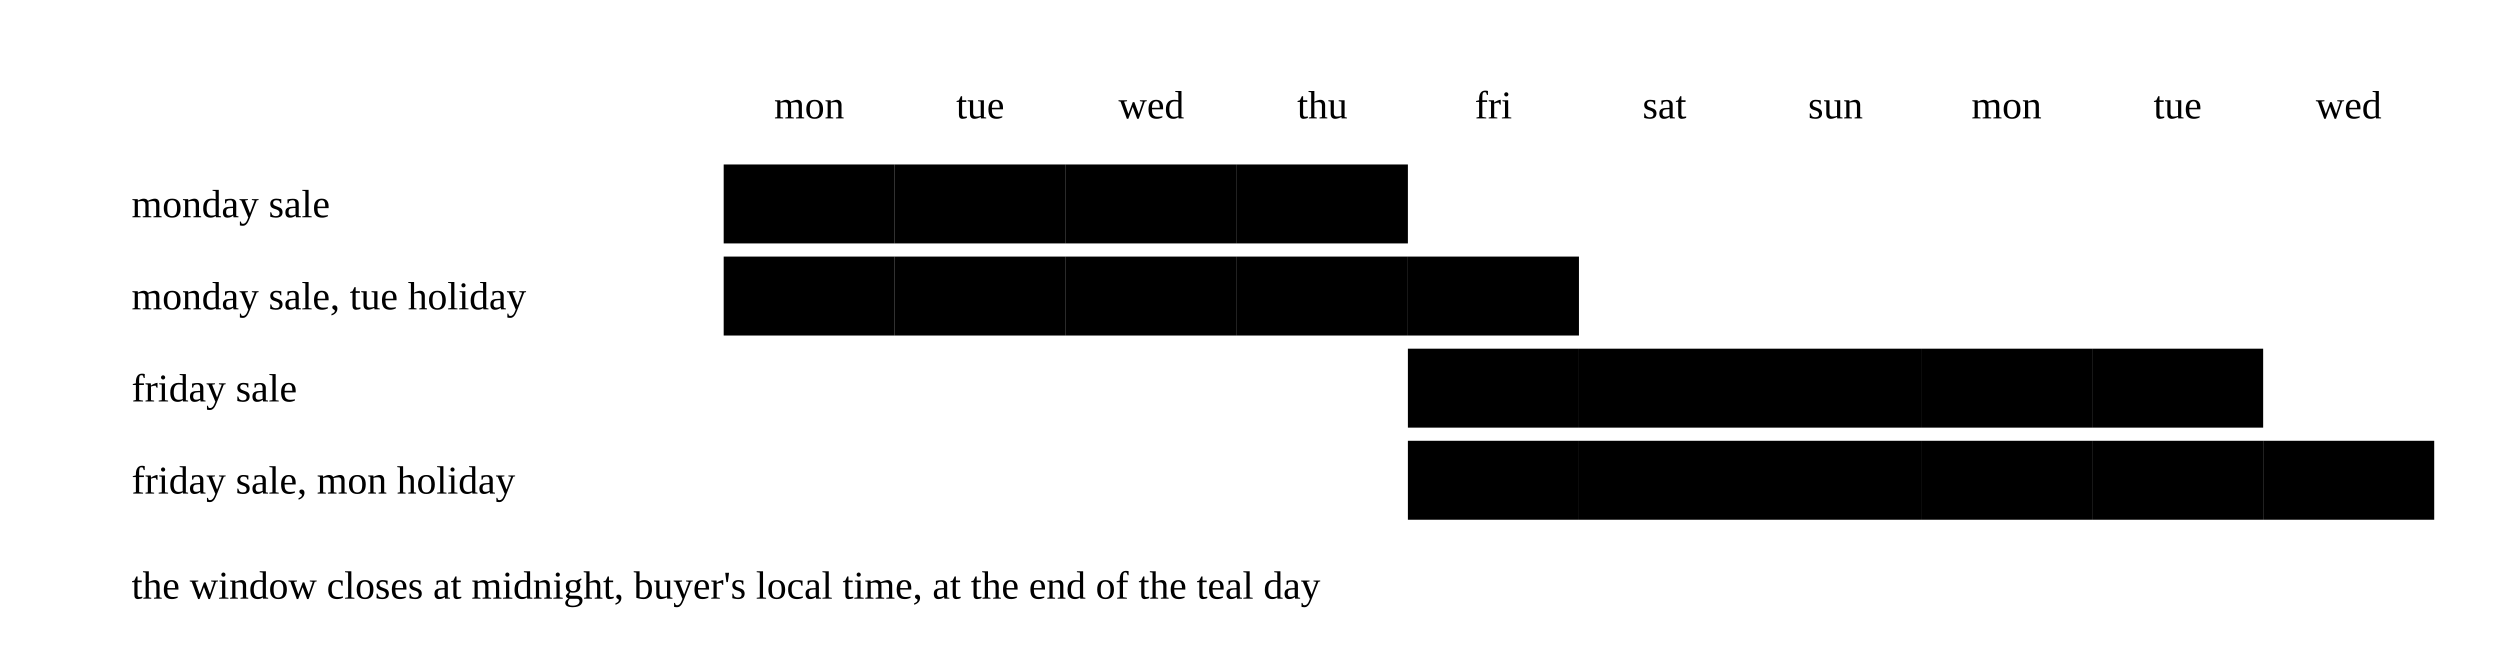
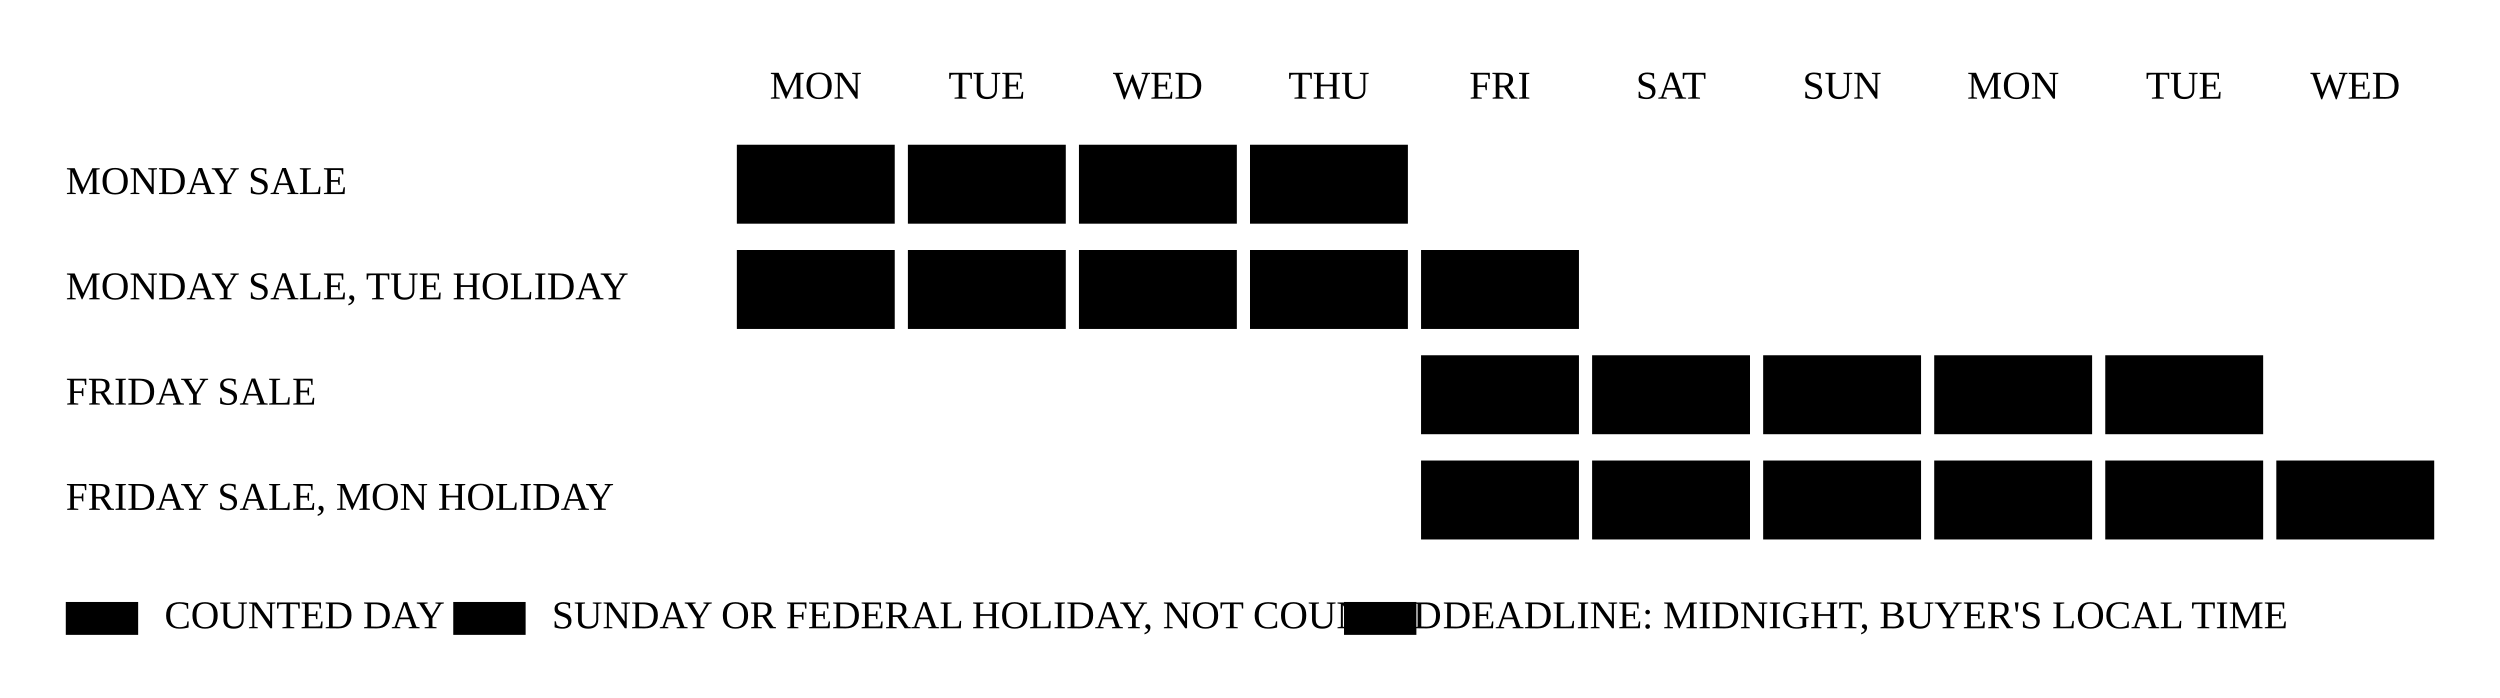
- <svg xmlns="http://www.w3.org/2000/svg" viewBox="0 0 760 196">
-   <text class="cap" x="246" y="36" text-anchor="middle">mon</text>
-   <text class="cap" x="298" y="36" text-anchor="middle">tue</text>
-   <text class="cap" x="350" y="36" text-anchor="middle">wed</text>
-   <text class="cap" x="402" y="36" text-anchor="middle">thu</text>
-   <text class="cap" x="454" y="36" text-anchor="middle">fri</text>
-   <text class="cap" x="506" y="36" text-anchor="middle">sat</text>
-   <text class="cap" x="558" y="36" text-anchor="middle">sun</text>
-   <text class="cap" x="610" y="36" text-anchor="middle">mon</text>
-   <text class="cap" x="662" y="36" text-anchor="middle">tue</text>
-   <text class="cap" x="714" y="36" text-anchor="middle">wed</text>
-   <text class="t" x="40" y="62" dominant-baseline="central">monday sale</text>
-   <rect class="cell band" x="220" y="50" width="52" height="24" />
-   <text class="t b" x="246" y="62" text-anchor="middle" dominant-baseline="central">sale</text>
-   <rect class="cell" x="272" y="50" width="52" height="24" />
-   <text class="t" x="298" y="62" text-anchor="middle" dominant-baseline="central">1</text>
-   <rect class="cell" x="324" y="50" width="52" height="24" />
-   <text class="t" x="350" y="62" text-anchor="middle" dominant-baseline="central">2</text>
-   <rect class="cell hl" x="376" y="50" width="52" height="24" />
-   <text class="t hl b" x="402" y="62" text-anchor="middle" dominant-baseline="central">3</text>
-   <text class="t" x="40" y="90" dominant-baseline="central">monday sale, tue holiday</text>
-   <rect class="cell band" x="220" y="78" width="52" height="24" />
-   <text class="t b" x="246" y="90" text-anchor="middle" dominant-baseline="central">sale</text>
-   <rect class="cell ghost" x="272" y="78" width="52" height="24" />
-   <text class="t dim" x="298" y="90" text-anchor="middle" dominant-baseline="central">hol</text>
-   <rect class="cell" x="324" y="78" width="52" height="24" />
-   <text class="t" x="350" y="90" text-anchor="middle" dominant-baseline="central">1</text>
-   <rect class="cell" x="376" y="78" width="52" height="24" />
-   <text class="t" x="402" y="90" text-anchor="middle" dominant-baseline="central">2</text>
-   <rect class="cell hl" x="428" y="78" width="52" height="24" />
-   <text class="t hl b" x="454" y="90" text-anchor="middle" dominant-baseline="central">3</text>
-   <text class="t" x="40" y="118" dominant-baseline="central">friday sale</text>
-   <rect class="cell band" x="428" y="106" width="52" height="24" />
-   <text class="t b" x="454" y="118" text-anchor="middle" dominant-baseline="central">sale</text>
-   <rect class="cell" x="480" y="106" width="52" height="24" />
-   <text class="t" x="506" y="118" text-anchor="middle" dominant-baseline="central">1</text>
-   <rect class="cell ghost" x="532" y="106" width="52" height="24" />
-   <text class="t dim" x="558" y="118" text-anchor="middle" dominant-baseline="central">skip</text>
-   <rect class="cell" x="584" y="106" width="52" height="24" />
-   <text class="t" x="610" y="118" text-anchor="middle" dominant-baseline="central">2</text>
-   <rect class="cell hl" x="636" y="106" width="52" height="24" />
-   <text class="t hl b" x="662" y="118" text-anchor="middle" dominant-baseline="central">3</text>
-   <text class="t" x="40" y="146" dominant-baseline="central">friday sale, mon holiday</text>
-   <rect class="cell band" x="428" y="134" width="52" height="24" />
-   <text class="t b" x="454" y="146" text-anchor="middle" dominant-baseline="central">sale</text>
-   <rect class="cell" x="480" y="134" width="52" height="24" />
-   <text class="t" x="506" y="146" text-anchor="middle" dominant-baseline="central">1</text>
-   <rect class="cell ghost" x="532" y="134" width="52" height="24" />
-   <text class="t dim" x="558" y="146" text-anchor="middle" dominant-baseline="central">skip</text>
-   <rect class="cell ghost" x="584" y="134" width="52" height="24" />
-   <text class="t dim" x="610" y="146" text-anchor="middle" dominant-baseline="central">hol</text>
-   <rect class="cell" x="636" y="134" width="52" height="24" />
-   <text class="t" x="662" y="146" text-anchor="middle" dominant-baseline="central">2</text>
-   <rect class="cell hl" x="688" y="134" width="52" height="24" />
-   <text class="t hl b" x="714" y="146" text-anchor="middle" dominant-baseline="central">3</text>
-   <text class="n" x="40" y="182">the window closes at midnight, buyer's local time, at the end of the teal day</text>
+ <svg xmlns="http://www.w3.org/2000/svg" class="dwg" viewBox="0 0 760 212">
+   <defs>
+     <marker id="fo-sad-ah" viewBox="0 0 10 10" refX="10" refY="5" markerWidth="6" markerHeight="6" markerUnits="userSpaceOnUse" orient="auto-start-reverse">
+       <path class="ah ink" d="M0,1.6L10,5L0,8.4Z" />
+     </marker>
+     <marker id="fo-sad-ah-hl" viewBox="0 0 10 10" refX="10" refY="5" markerWidth="6" markerHeight="6" markerUnits="userSpaceOnUse" orient="auto-start-reverse">
+       <path class="ah hl" d="M0,1.6L10,5L0,8.4Z" />
+     </marker>
+     <pattern id="fo-sad-hatch" width="5" height="5" patternUnits="userSpaceOnUse" patternTransform="rotate(45)">
+       <path class="hatch-ln" d="M0,0V5" />
+     </pattern>
+   </defs>
+   <text class="sl" x="248" y="30" text-anchor="middle">MON</text>
+   <text class="sl" x="300" y="30" text-anchor="middle">TUE</text>
+   <text class="sl" x="352" y="30" text-anchor="middle">WED</text>
+   <text class="sl" x="404" y="30" text-anchor="middle">THU</text>
+   <text class="sl" x="456" y="30" text-anchor="middle">FRI</text>
+   <text class="sl" x="508" y="30" text-anchor="middle">SAT</text>
+   <text class="sl" x="560" y="30" text-anchor="middle">SUN</text>
+   <text class="sl" x="612" y="30" text-anchor="middle">MON</text>
+   <text class="sl" x="664" y="30" text-anchor="middle">TUE</text>
+   <text class="sl" x="716" y="30" text-anchor="middle">WED</text>
+   <text class="sl ink" x="20" y="59">MONDAY SALE</text>
+   <rect class="obj fill-1" x="224" y="44" width="48" height="24" />
+   <text class="sl ink" x="248" y="59" text-anchor="middle">SALE</text>
+   <rect class="obj fill-2" x="276" y="44" width="48" height="24" />
+   <text class="sl ink" x="300" y="59" text-anchor="middle">1</text>
+   <rect class="obj fill-2" x="328" y="44" width="48" height="24" />
+   <text class="sl ink" x="352" y="59" text-anchor="middle">2</text>
+   <rect class="obj hl" x="380" y="44" width="48" height="24" />
+   <text class="sl ink hl" x="404" y="59" text-anchor="middle">3</text>
+   <text class="sl ink" x="20" y="91">MONDAY SALE, TUE HOLIDAY</text>
+   <rect class="obj fill-1" x="224" y="76" width="48" height="24" />
+   <text class="sl ink" x="248" y="91" text-anchor="middle">SALE</text>
+   <rect class="slot" x="276" y="76" width="48" height="24" />
+   <text class="sl" x="300" y="91" text-anchor="middle">HOL</text>
+   <rect class="obj fill-2" x="328" y="76" width="48" height="24" />
+   <text class="sl ink" x="352" y="91" text-anchor="middle">1</text>
+   <rect class="obj fill-2" x="380" y="76" width="48" height="24" />
+   <text class="sl ink" x="404" y="91" text-anchor="middle">2</text>
+   <rect class="obj hl" x="432" y="76" width="48" height="24" />
+   <text class="sl ink hl" x="456" y="91" text-anchor="middle">3</text>
+   <text class="sl ink" x="20" y="123">FRIDAY SALE</text>
+   <rect class="obj fill-1" x="432" y="108" width="48" height="24" />
+   <text class="sl ink" x="456" y="123" text-anchor="middle">SALE</text>
+   <rect class="obj fill-2" x="484" y="108" width="48" height="24" />
+   <text class="sl ink" x="508" y="123" text-anchor="middle">1</text>
+   <rect class="slot" x="536" y="108" width="48" height="24" />
+   <text class="sl" x="560" y="123" text-anchor="middle">SKIP</text>
+   <rect class="obj fill-2" x="588" y="108" width="48" height="24" />
+   <text class="sl ink" x="612" y="123" text-anchor="middle">2</text>
+   <rect class="obj hl" x="640" y="108" width="48" height="24" />
+   <text class="sl ink hl" x="664" y="123" text-anchor="middle">3</text>
+   <text class="sl ink" x="20" y="155">FRIDAY SALE, MON HOLIDAY</text>
+   <rect class="obj fill-1" x="432" y="140" width="48" height="24" />
+   <text class="sl ink" x="456" y="155" text-anchor="middle">SALE</text>
+   <rect class="obj fill-2" x="484" y="140" width="48" height="24" />
+   <text class="sl ink" x="508" y="155" text-anchor="middle">1</text>
+   <rect class="slot" x="536" y="140" width="48" height="24" />
+   <text class="sl" x="560" y="155" text-anchor="middle">SKIP</text>
+   <rect class="slot" x="588" y="140" width="48" height="24" />
+   <text class="sl" x="612" y="155" text-anchor="middle">HOL</text>
+   <rect class="obj fill-2" x="640" y="140" width="48" height="24" />
+   <text class="sl ink" x="664" y="155" text-anchor="middle">2</text>
+   <rect class="obj hl" x="692" y="140" width="48" height="24" />
+   <text class="sl ink hl" x="716" y="155" text-anchor="middle">3</text>
+   <rect class="obj fill-2" x="20" y="183" width="22" height="10" />
+   <text class="sl" x="50" y="191">COUNTED DAY</text>
+   <rect class="slot" x="137.79" y="183" width="22" height="10" />
+   <text class="sl" x="167.79" y="191">SUNDAY OR FEDERAL HOLIDAY, NOT COUNTED</text>
+   <rect class="obj hl" x="408.58" y="183" width="22" height="10" />
+   <text class="sl" x="438.58" y="191">DEADLINE: MIDNIGHT, BUYER'S LOCAL TIME</text>
</svg>
